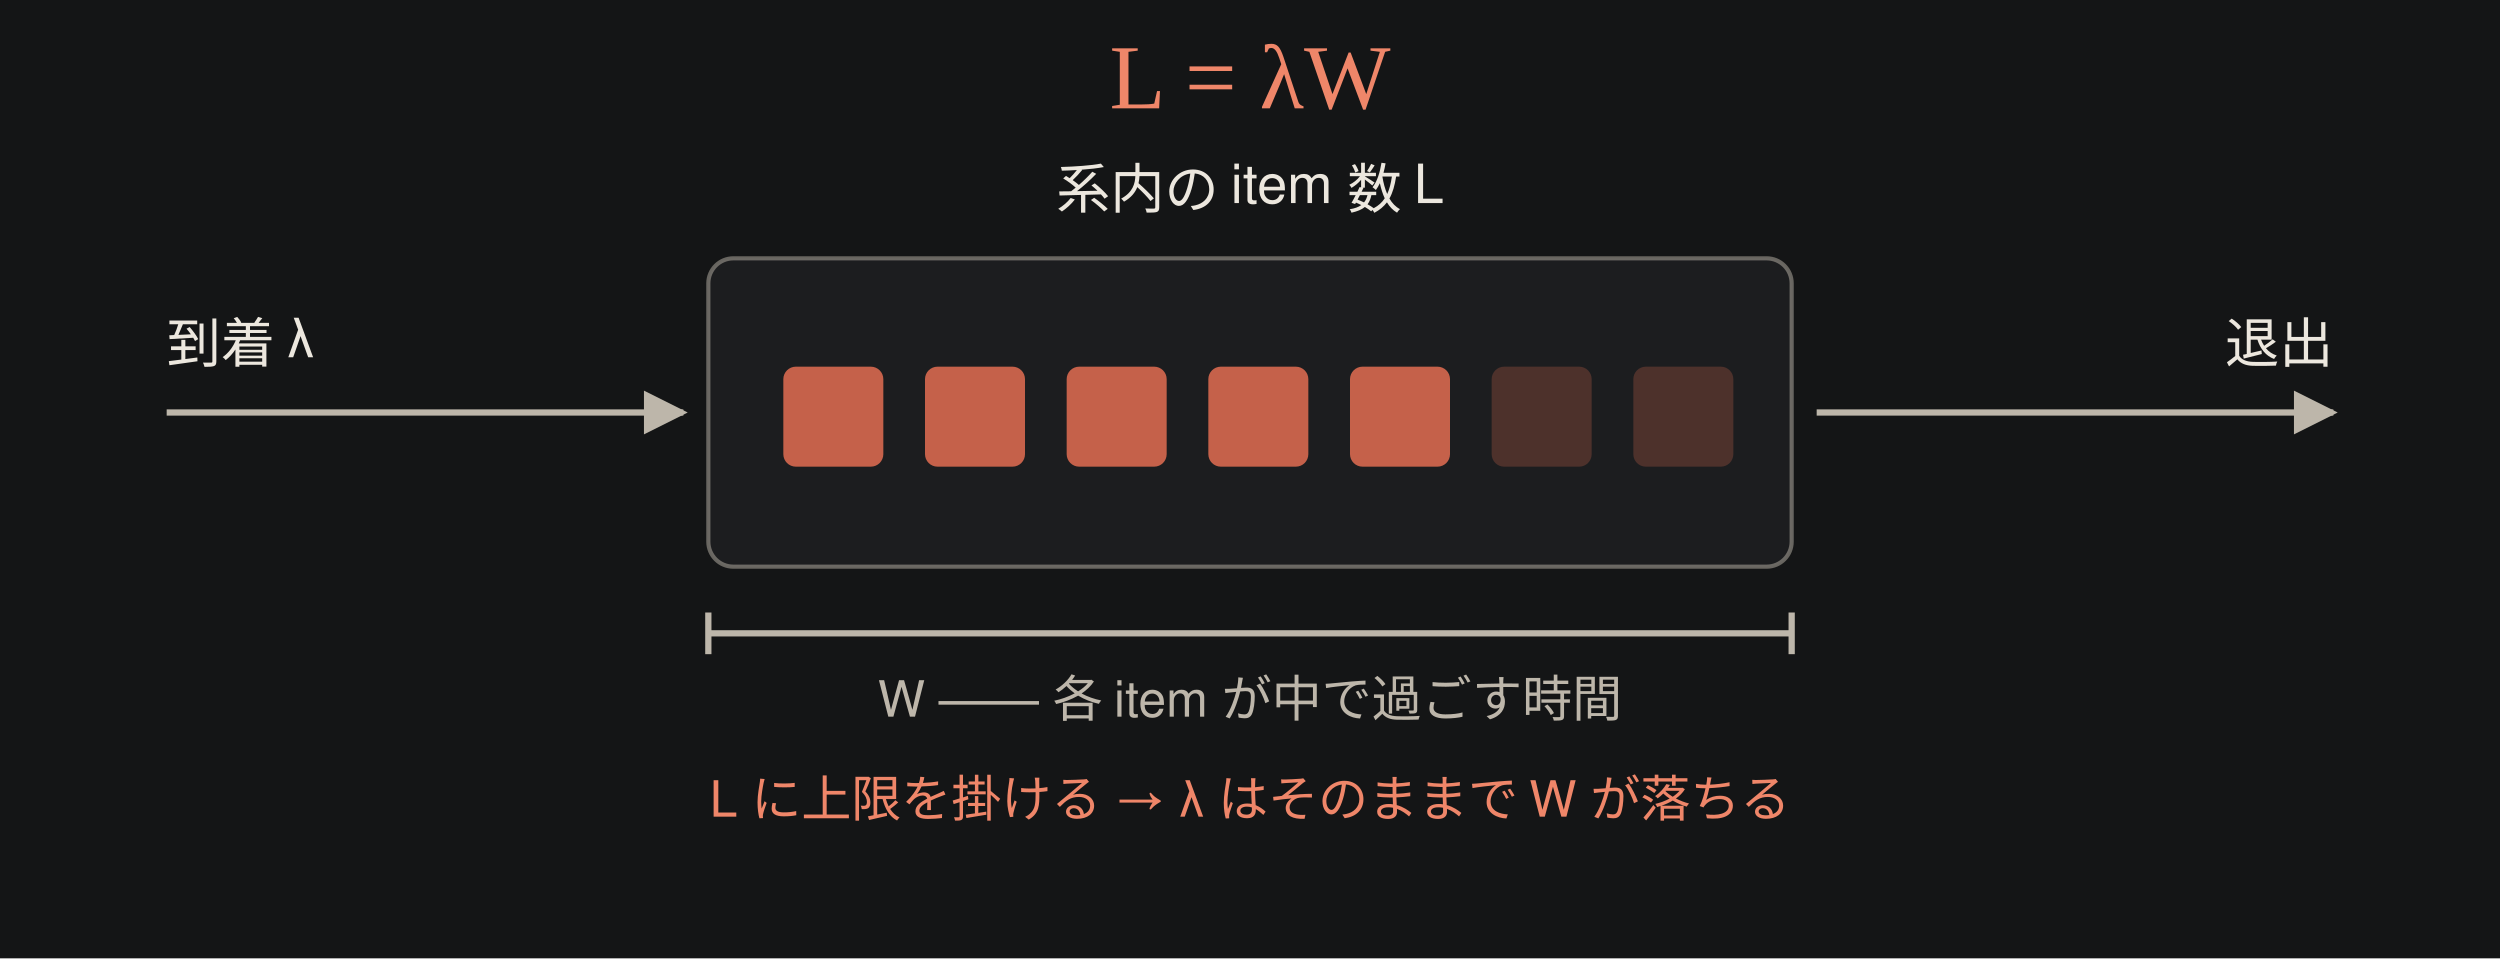
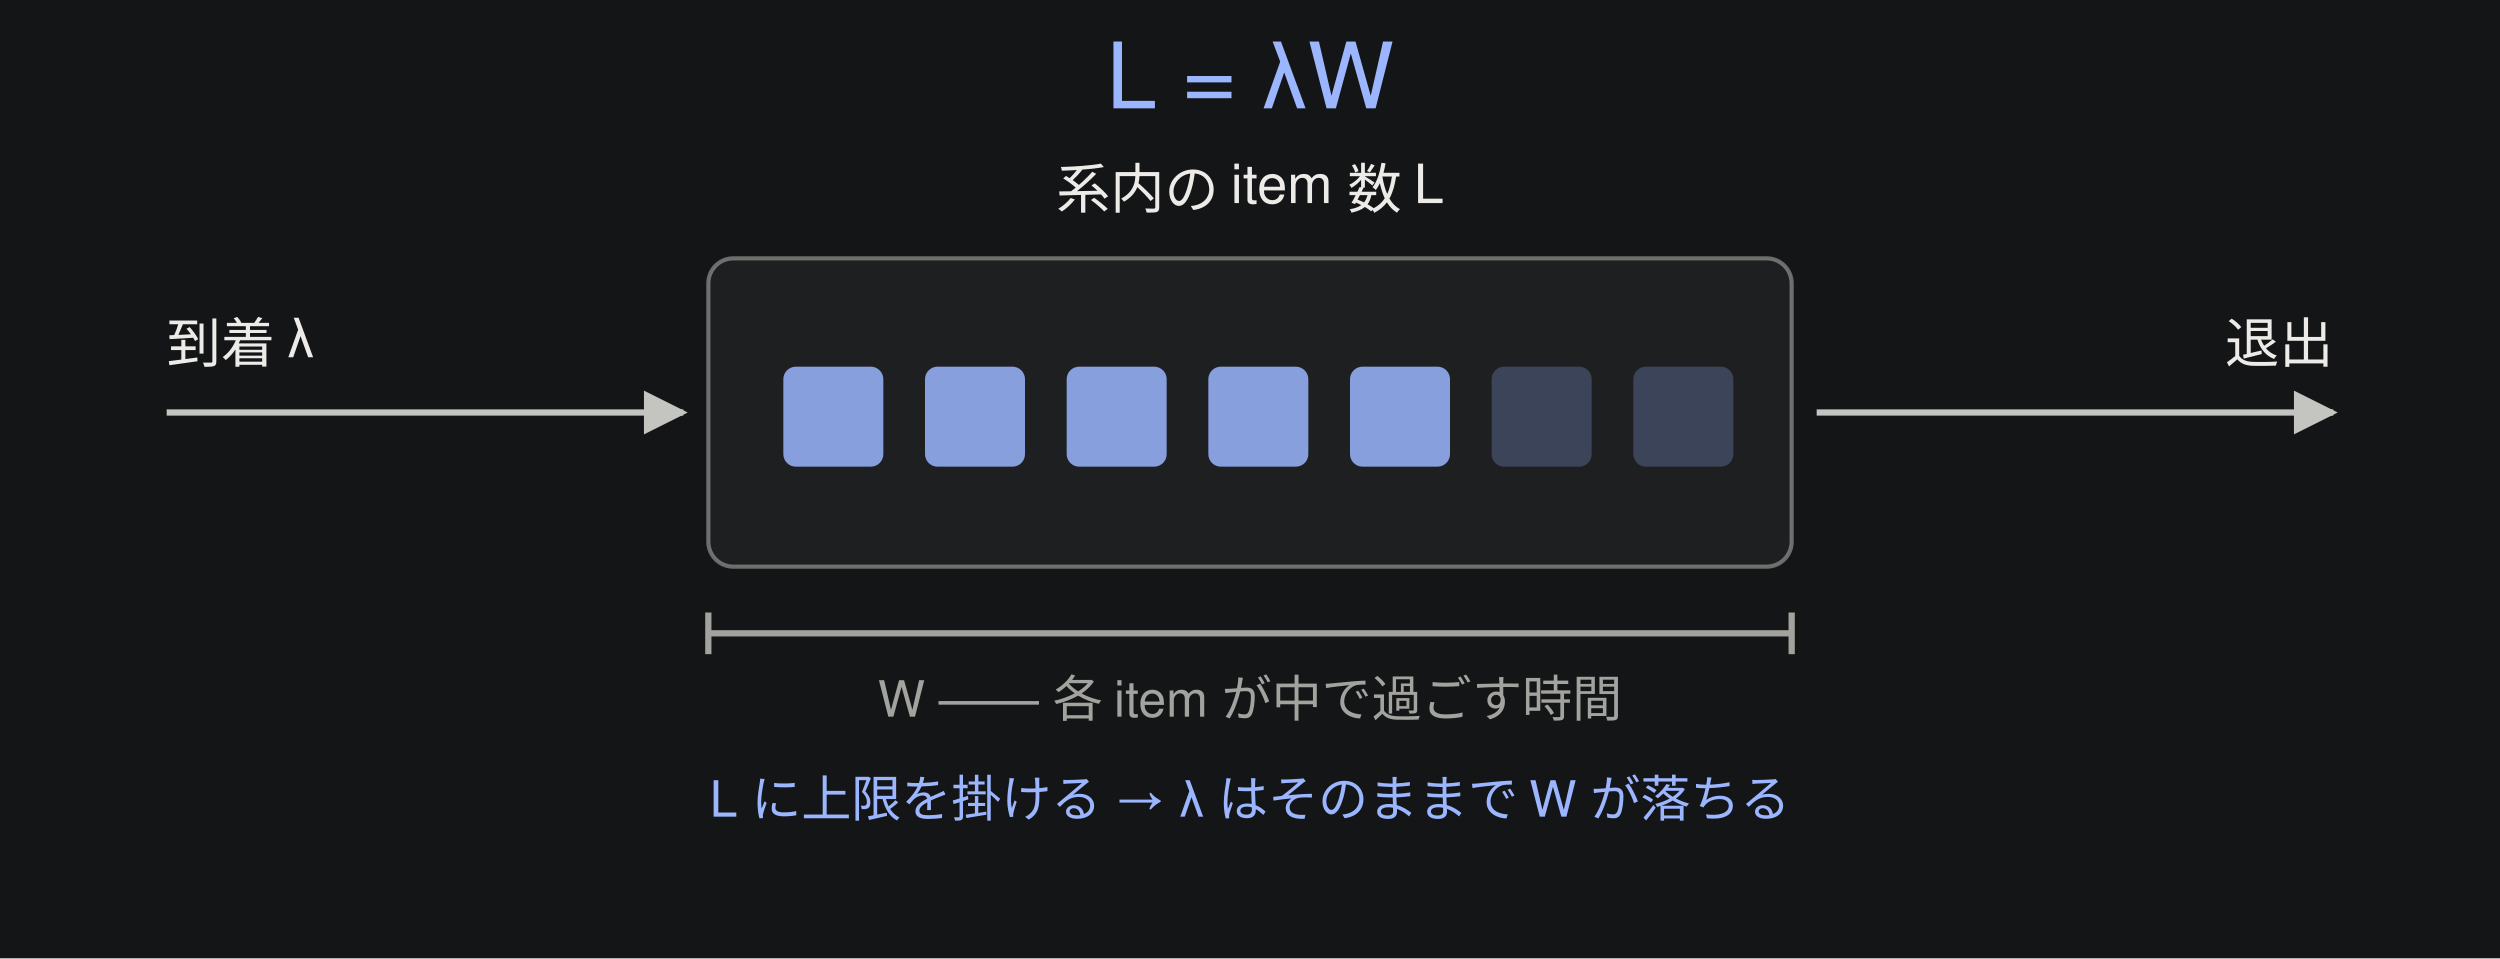
<svg xmlns="http://www.w3.org/2000/svg" width="600" height="230" viewBox="0 0 600 230" role="img">
  <rect width="600" height="230" fill="#141516" />
  <defs>
    <marker id="ll-arrow" viewBox="0 0 10 10" refX="9" refY="5" markerWidth="7" markerHeight="7" orient="auto">
-       <path d="M0,0 L10,5 L0,10 z" fill="#bdb6aa" />
+       <path d="M0,0 L10,5 L0,10 z" fill="#c4c4c0" />
    </marker>
  </defs>
-   <line x1="40" y1="99" x2="164" y2="99" stroke="#bdb6aa" stroke-width="1.5" marker-end="url(#ll-arrow)" />
-   <text x="40" y="87" font-family="'Atkinson Hyperlegible Next', system-ui, -apple-system, 'Segoe UI', Helvetica, Arial, sans-serif" font-size="13" fill="#ece7de">到着 λ</text>
-   <rect x="170" y="62" width="260" height="74" rx="6" fill="#1c1d1f" stroke="#bdb6aa" stroke-opacity="0.5" />
-   <rect x="188" y="88" width="24" height="24" rx="3" fill="#e36d51" fill-opacity="0.85" />
-   <rect x="222" y="88" width="24" height="24" rx="3" fill="#e36d51" fill-opacity="0.85" />
-   <rect x="256" y="88" width="24" height="24" rx="3" fill="#e36d51" fill-opacity="0.85" />
-   <rect x="290" y="88" width="24" height="24" rx="3" fill="#e36d51" fill-opacity="0.85" />
-   <rect x="324" y="88" width="24" height="24" rx="3" fill="#e36d51" fill-opacity="0.85" />
-   <rect x="358" y="88" width="24" height="24" rx="3" fill="#e36d51" fill-opacity="0.25" />
-   <rect x="392" y="88" width="24" height="24" rx="3" fill="#e36d51" fill-opacity="0.25" />
-   <text x="300" y="50" text-anchor="middle" font-family="'Atkinson Hyperlegible Next', system-ui, -apple-system, 'Segoe UI', Helvetica, Arial, sans-serif" font-size="13" fill="#ece7de">系内の item 数 L</text>
-   <line x1="436" y1="99" x2="560" y2="99" stroke="#bdb6aa" stroke-width="1.5" marker-end="url(#ll-arrow)" />
-   <text x="560" y="87" text-anchor="end" font-family="'Atkinson Hyperlegible Next', system-ui, -apple-system, 'Segoe UI', Helvetica, Arial, sans-serif" font-size="13" fill="#ece7de">退出</text>
-   <line x1="170" y1="152" x2="430" y2="152" stroke="#bdb6aa" stroke-width="1.5" />
-   <line x1="170" y1="147" x2="170" y2="157" stroke="#bdb6aa" stroke-width="1.5" />
-   <line x1="430" y1="147" x2="430" y2="157" stroke="#bdb6aa" stroke-width="1.5" />
-   <text x="300" y="172" text-anchor="middle" font-family="'Atkinson Hyperlegible Next', system-ui, -apple-system, 'Segoe UI', Helvetica, Arial, sans-serif" font-size="12" fill="#bdb6aa">W —— 各 item が中で過ごす時間</text>
-   <text x="300" y="26" text-anchor="middle" font-family="Georgia, 'Times New Roman', serif" font-size="22" fill="#ef8669">L = λW</text>
-   <text x="300" y="196" text-anchor="middle" font-family="'Atkinson Hyperlegible Next', system-ui, -apple-system, 'Segoe UI', Helvetica, Arial, sans-serif" font-size="12" fill="#ef8669">L に上限を掛ける → λ はそのままで W が落ちる</text>
+   <line x1="40" y1="99" x2="164" y2="99" stroke="#c4c4c0" stroke-width="1.5" marker-end="url(#ll-arrow)" />
+   <text x="40" y="87" font-family="'Atkinson Hyperlegible Next', system-ui, -apple-system, 'Segoe UI', Helvetica, Arial, sans-serif" font-size="13" fill="#ecebe8">到着 λ</text>
+   <rect x="170" y="62" width="260" height="74" rx="6" fill="#1d1f21" stroke="#c4c4c0" stroke-opacity="0.5" />
+   <rect x="188" y="88" width="24" height="24" rx="3" fill="#9bb5ff" fill-opacity="0.85" />
+   <rect x="222" y="88" width="24" height="24" rx="3" fill="#9bb5ff" fill-opacity="0.85" />
+   <rect x="256" y="88" width="24" height="24" rx="3" fill="#9bb5ff" fill-opacity="0.85" />
+   <rect x="290" y="88" width="24" height="24" rx="3" fill="#9bb5ff" fill-opacity="0.85" />
+   <rect x="324" y="88" width="24" height="24" rx="3" fill="#9bb5ff" fill-opacity="0.85" />
+   <rect x="358" y="88" width="24" height="24" rx="3" fill="#9bb5ff" fill-opacity="0.25" />
+   <rect x="392" y="88" width="24" height="24" rx="3" fill="#9bb5ff" fill-opacity="0.25" />
+   <text x="300" y="50" text-anchor="middle" font-family="'Atkinson Hyperlegible Next', system-ui, -apple-system, 'Segoe UI', Helvetica, Arial, sans-serif" font-size="13" fill="#ecebe8">系内の item 数 L</text>
+   <line x1="436" y1="99" x2="560" y2="99" stroke="#c4c4c0" stroke-width="1.5" marker-end="url(#ll-arrow)" />
+   <text x="560" y="87" text-anchor="end" font-family="'Atkinson Hyperlegible Next', system-ui, -apple-system, 'Segoe UI', Helvetica, Arial, sans-serif" font-size="13" fill="#ecebe8">退出</text>
+   <line x1="170" y1="152" x2="430" y2="152" stroke="#a2a29e" stroke-width="1.5" />
+   <line x1="170" y1="147" x2="170" y2="157" stroke="#a2a29e" stroke-width="1.5" />
+   <line x1="430" y1="147" x2="430" y2="157" stroke="#a2a29e" stroke-width="1.5" />
+   <text x="300" y="172" text-anchor="middle" font-family="'Atkinson Hyperlegible Next', system-ui, -apple-system, 'Segoe UI', Helvetica, Arial, sans-serif" font-size="12" fill="#a2a29e">W —— 各 item が中で過ごす時間</text>
+   <text x="300" y="26" text-anchor="middle" font-family="'Atkinson Hyperlegible Next', system-ui, -apple-system, 'Segoe UI', Helvetica, Arial, sans-serif" font-size="22" fill="#9bb5ff">L = λW</text>
+   <text x="300" y="196" text-anchor="middle" font-family="'Atkinson Hyperlegible Next', system-ui, -apple-system, 'Segoe UI', Helvetica, Arial, sans-serif" font-size="12" fill="#9bb5ff">L に上限を掛ける → λ はそのままで W が落ちる</text>
</svg>
